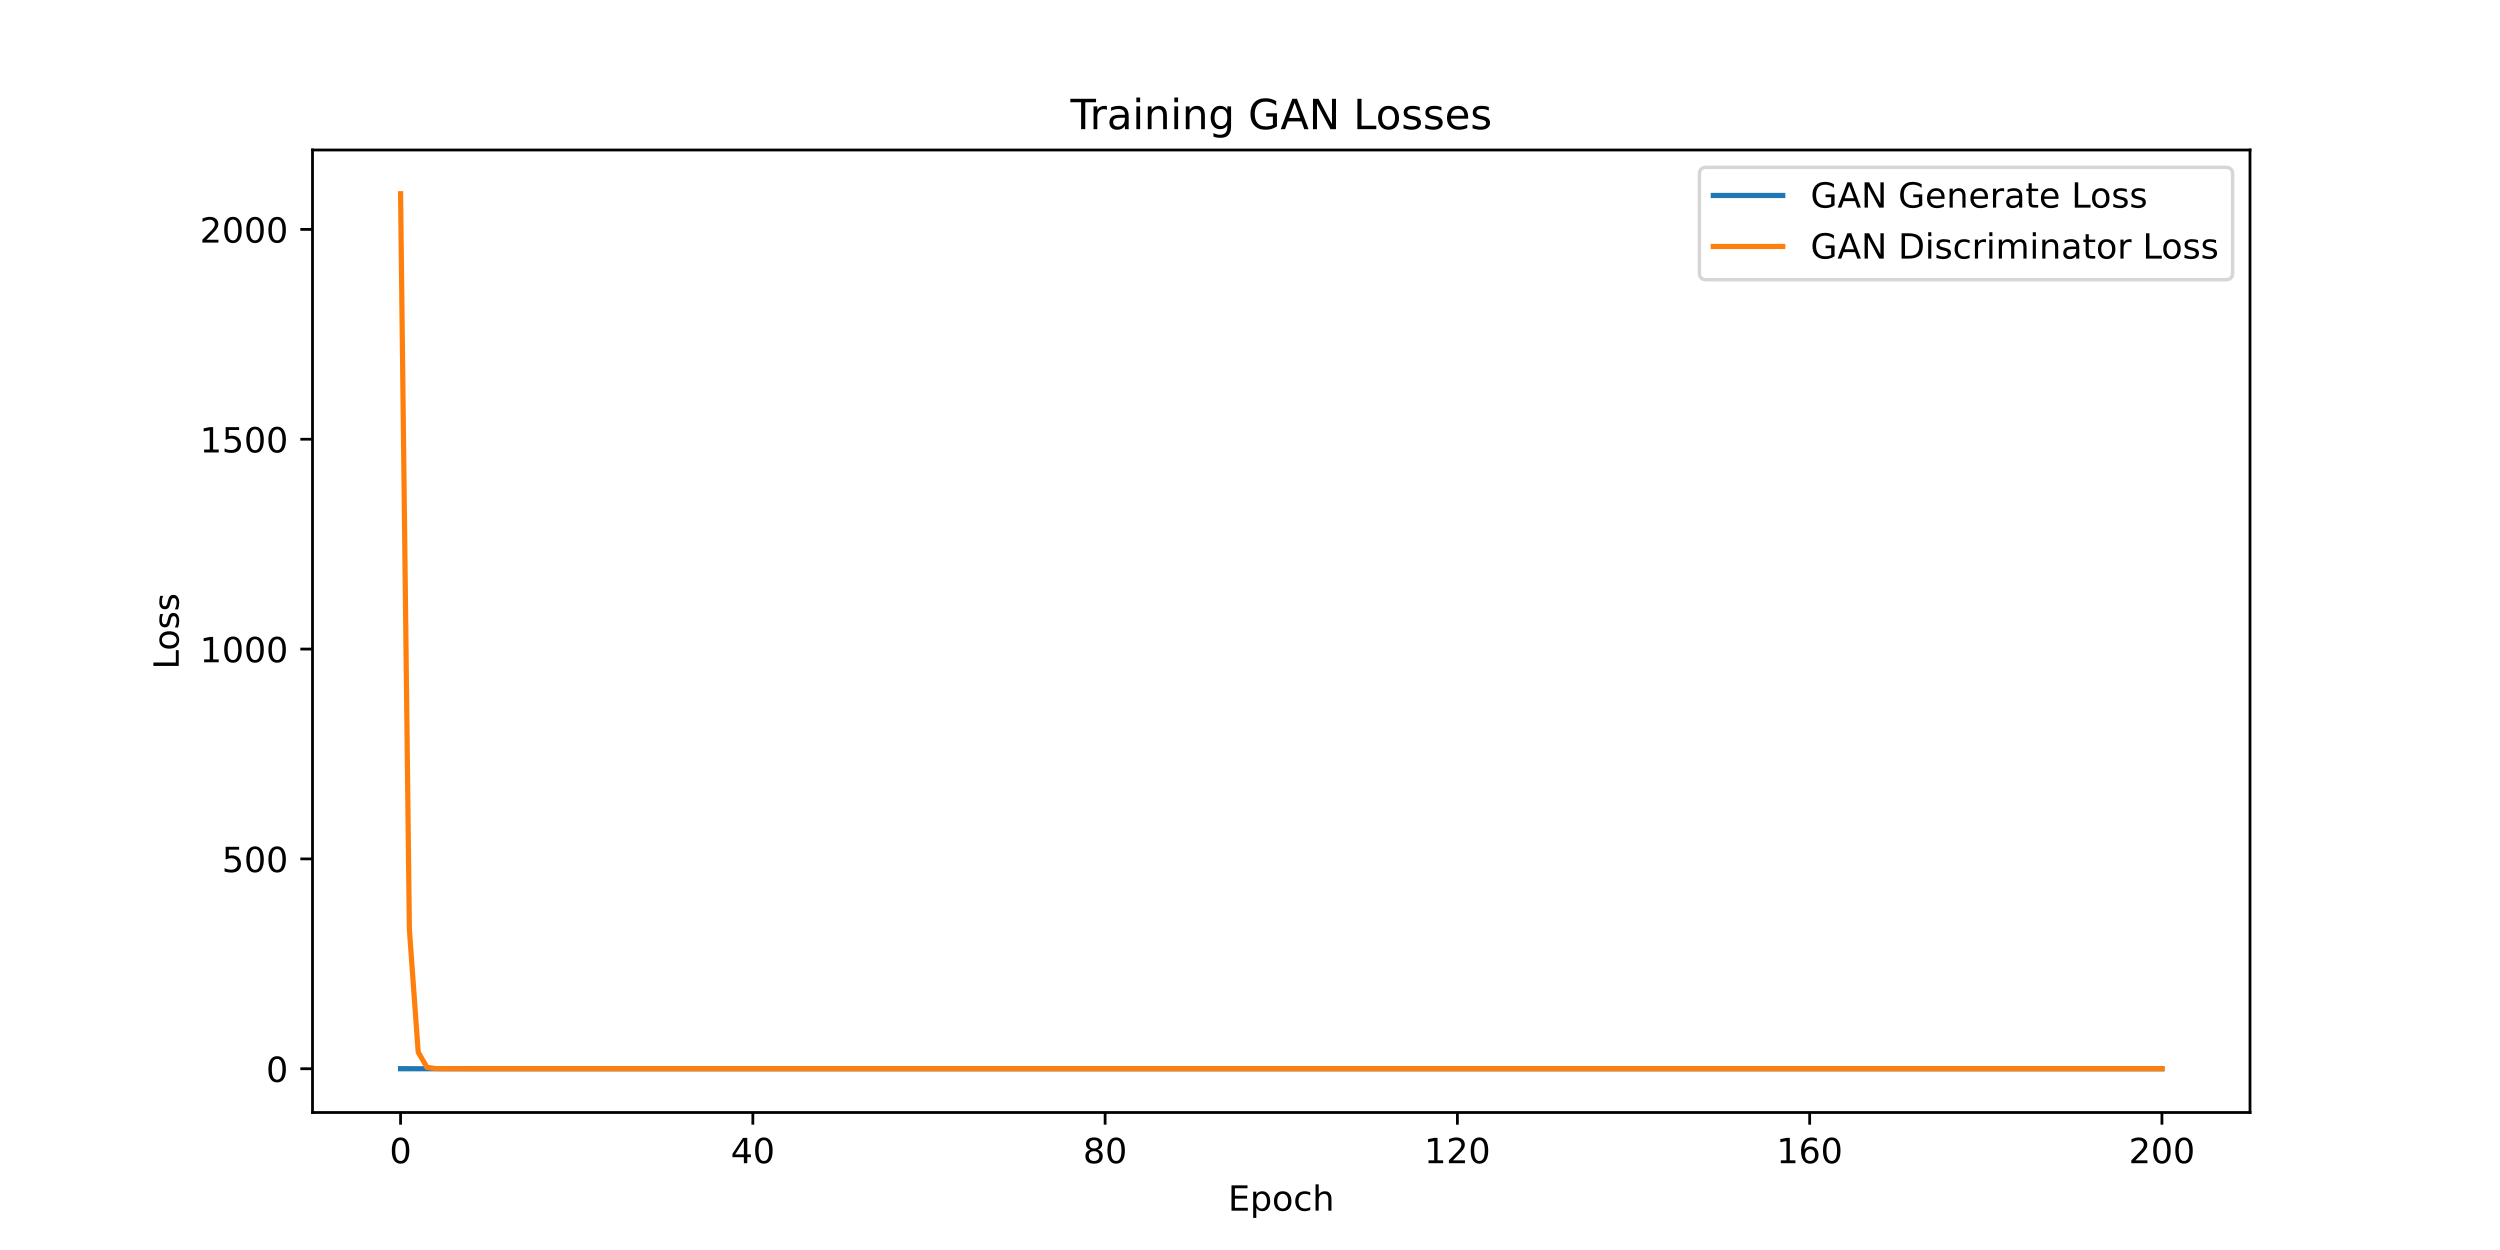
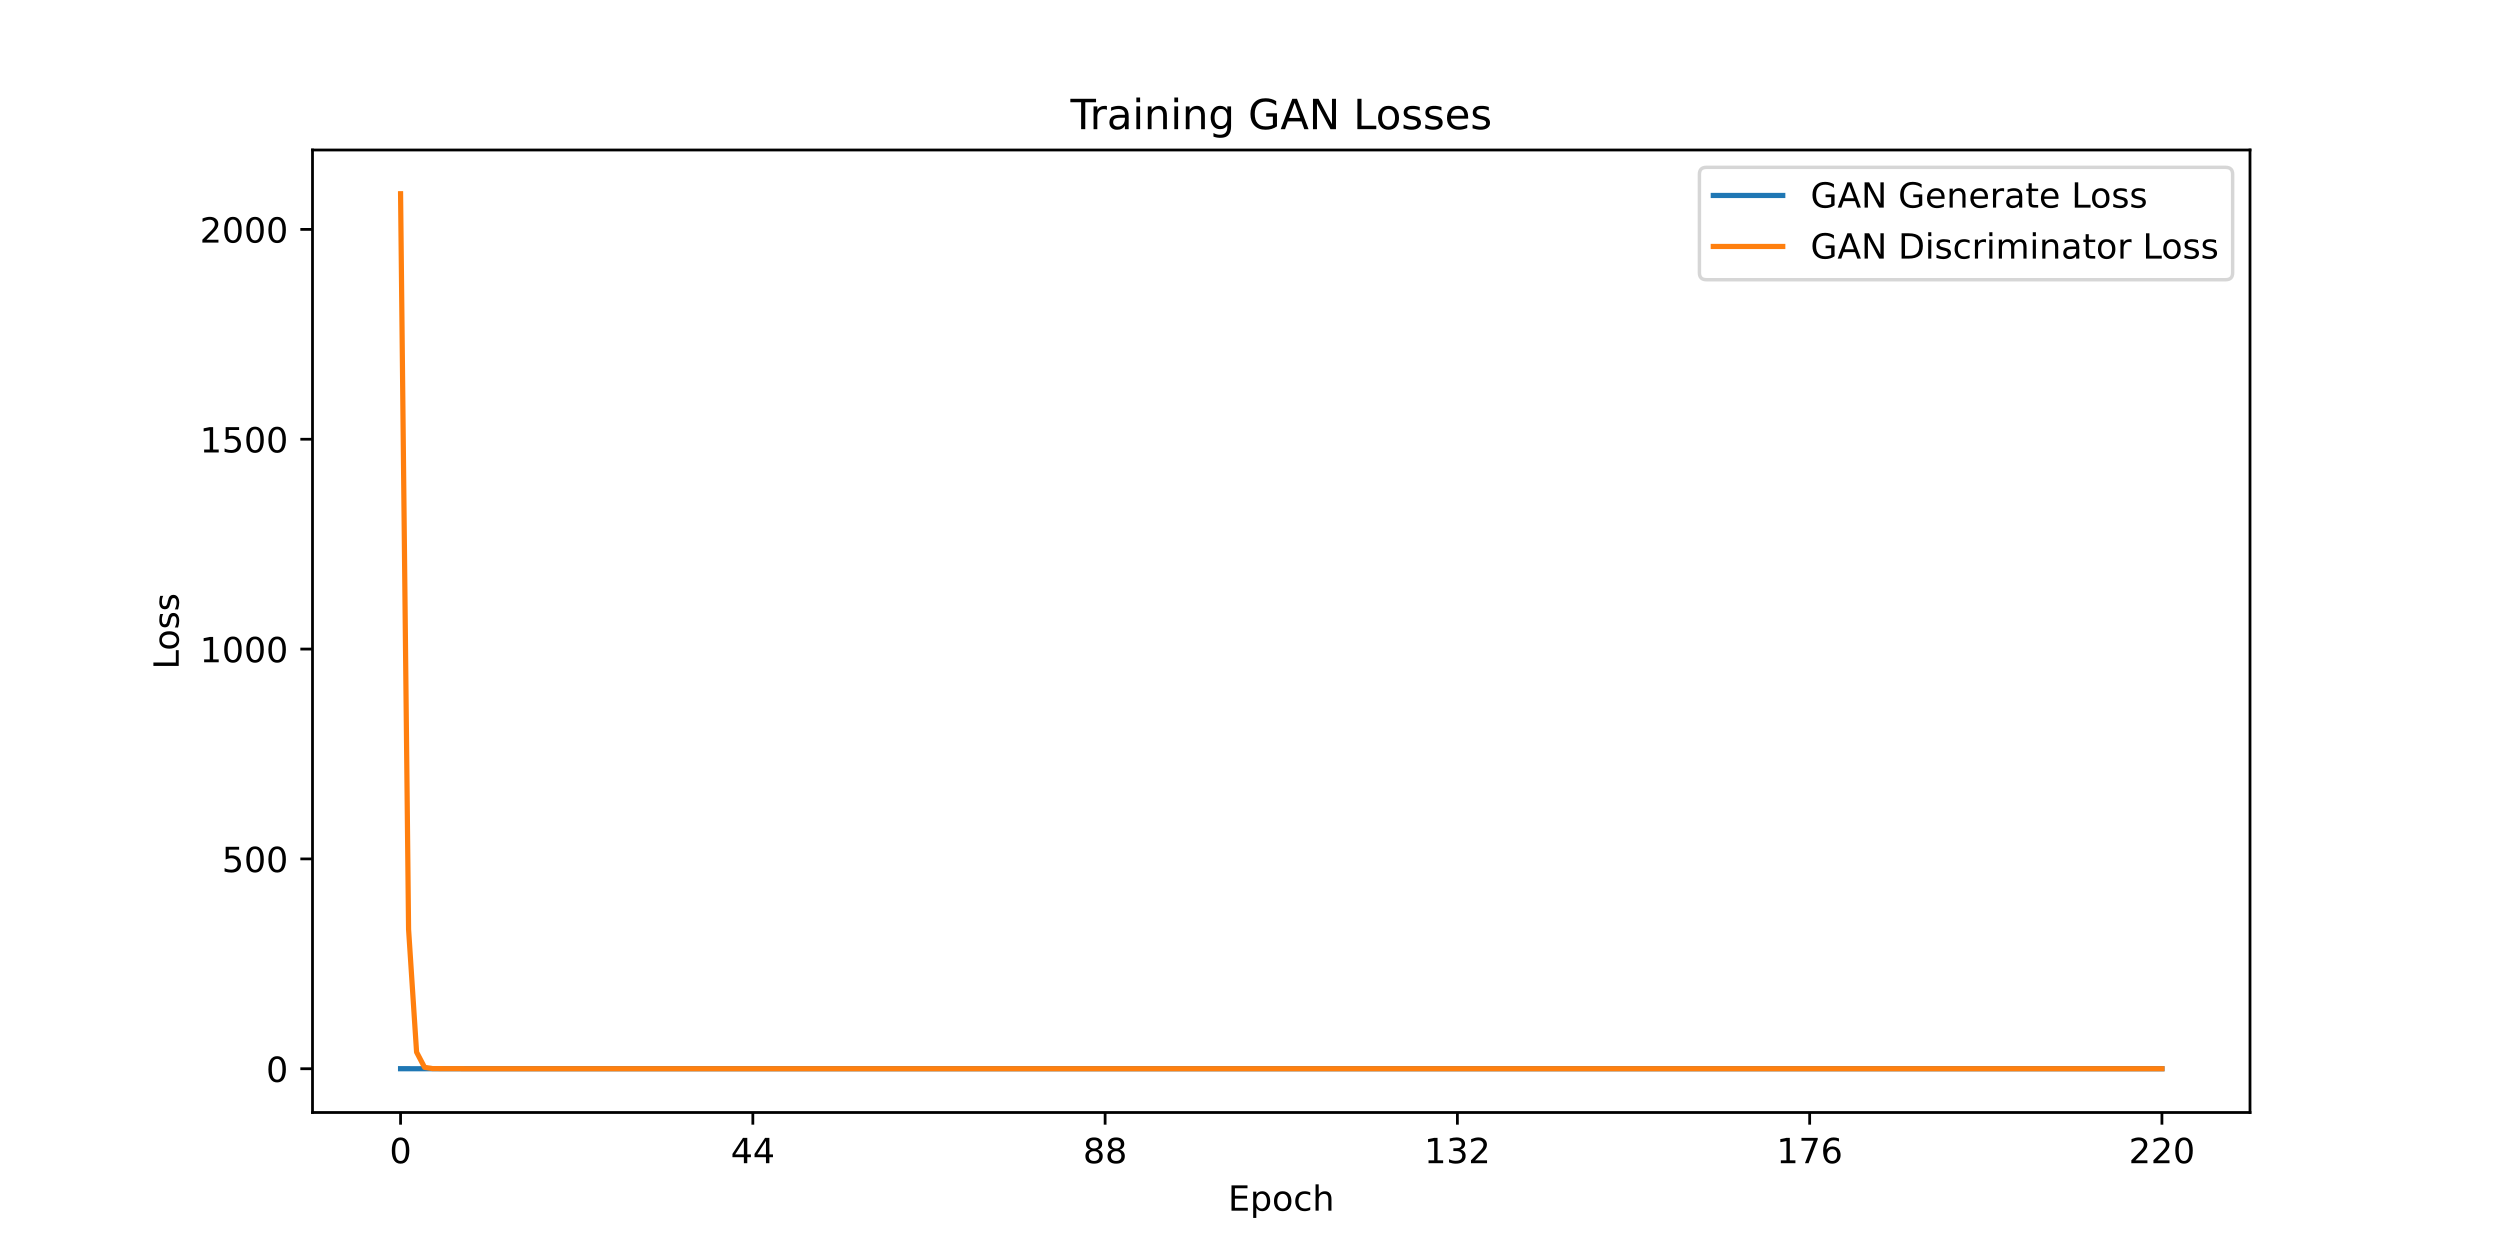
<svg xmlns="http://www.w3.org/2000/svg" xmlns:xlink="http://www.w3.org/1999/xlink" width="720pt" height="360pt" viewBox="0 0 720 360" version="1.1">
  <defs>
    <style type="text/css">*{stroke-linejoin: round; stroke-linecap: butt}</style>
  </defs>
  <g id="figure_1">
    <g id="patch_1">
      <path d="M 0 360  L 720 360  L 720 0  L 0 0  z " style="fill: #ffffff" />
    </g>
    <g id="axes_1">
      <g id="patch_2">
        <path d="M 90 320.4  L 648 320.4  L 648 43.2  L 90 43.2  z " style="fill: #ffffff" />
      </g>
      <g id="matplotlib.axis_1">
        <g id="xtick_1">
          <g id="line2d_1">
            <defs>
-               <path id="me63b2c9576" d="M 0 0  L 0 3.5  " style="stroke: #000000; stroke-width: 0.8" />
-             </defs>
-             <g>
-               <use xlink:href="#me63b2c9576" x="115.364" y="320.4" style="stroke: #000000; stroke-width: 0.8" />
+               <path id="madc6d32a9f" d="M 0 0  L 0 3.5  " style="stroke: #000000; stroke-width: 0.8" />
+             </defs>
+             <g>
+               <use xlink:href="#madc6d32a9f" x="115.364" y="320.4" style="stroke: #000000; stroke-width: 0.8" />
            </g>
          </g>
          <g id="text_1">
            <g transform="translate(112.1824 334.9984) scale(0.1 -0.1)">
              <defs>
                <path id="DejaVuSans-30" d="M 2034 4250  Q 1547 4250 1301 3770  Q 1056 3291 1056 2328  Q 1056 1369 1301 889  Q 1547 409 2034 409  Q 2525 409 2770 889  Q 3016 1369 3016 2328  Q 3016 3291 2770 3770  Q 2525 4250 2034 4250  z M 2034 4750  Q 2819 4750 3233 4129  Q 3647 3509 3647 2328  Q 3647 1150 3233 529  Q 2819 -91 2034 -91  Q 1250 -91 836 529  Q 422 1150 422 2328  Q 422 3509 836 4129  Q 1250 4750 2034 4750  z " transform="scale(0.015625)" />
              </defs>
              <use xlink:href="#DejaVuSans-30" />
            </g>
          </g>
        </g>
        <g id="xtick_2">
          <g id="line2d_2">
            <g>
-               <use xlink:href="#me63b2c9576" x="216.818" y="320.4" style="stroke: #000000; stroke-width: 0.8" />
+               <use xlink:href="#madc6d32a9f" x="216.818" y="320.4" style="stroke: #000000; stroke-width: 0.8" />
            </g>
          </g>
          <g id="text_2">
            <g transform="translate(210.4557 334.9984) scale(0.1 -0.1)">
              <defs>
                <path id="DejaVuSans-34" d="M 2419 4116  L 825 1625  L 2419 1625  L 2419 4116  z M 2253 4666  L 3047 4666  L 3047 1625  L 3713 1625  L 3713 1100  L 3047 1100  L 3047 0  L 2419 0  L 2419 1100  L 313 1100  L 313 1709  L 2253 4666  z " transform="scale(0.015625)" />
              </defs>
              <use xlink:href="#DejaVuSans-34" />
-               <use xlink:href="#DejaVuSans-30" transform="translate(63.62305 0)" />
+               <use xlink:href="#DejaVuSans-34" transform="translate(63.62305 0)" />
            </g>
          </g>
        </g>
        <g id="xtick_3">
          <g id="line2d_3">
            <g>
-               <use xlink:href="#me63b2c9576" x="318.273" y="320.4" style="stroke: #000000; stroke-width: 0.8" />
+               <use xlink:href="#madc6d32a9f" x="318.273" y="320.4" style="stroke: #000000; stroke-width: 0.8" />
            </g>
          </g>
          <g id="text_3">
            <g transform="translate(311.9102 334.9984) scale(0.1 -0.1)">
              <defs>
                <path id="DejaVuSans-38" d="M 2034 2216  Q 1584 2216 1326 1975  Q 1069 1734 1069 1313  Q 1069 891 1326 650  Q 1584 409 2034 409  Q 2484 409 2743 651  Q 3003 894 3003 1313  Q 3003 1734 2745 1975  Q 2488 2216 2034 2216  z M 1403 2484  Q 997 2584 770 2862  Q 544 3141 544 3541  Q 544 4100 942 4425  Q 1341 4750 2034 4750  Q 2731 4750 3128 4425  Q 3525 4100 3525 3541  Q 3525 3141 3298 2862  Q 3072 2584 2669 2484  Q 3125 2378 3379 2068  Q 3634 1759 3634 1313  Q 3634 634 3220 271  Q 2806 -91 2034 -91  Q 1263 -91 848 271  Q 434 634 434 1313  Q 434 1759 690 2068  Q 947 2378 1403 2484  z M 1172 3481  Q 1172 3119 1398 2916  Q 1625 2713 2034 2713  Q 2441 2713 2670 2916  Q 2900 3119 2900 3481  Q 2900 3844 2670 4047  Q 2441 4250 2034 4250  Q 1625 4250 1398 4047  Q 1172 3844 1172 3481  z " transform="scale(0.015625)" />
              </defs>
              <use xlink:href="#DejaVuSans-38" />
-               <use xlink:href="#DejaVuSans-30" transform="translate(63.62305 0)" />
+               <use xlink:href="#DejaVuSans-38" transform="translate(63.62305 0)" />
            </g>
          </g>
        </g>
        <g id="xtick_4">
          <g id="line2d_4">
            <g>
-               <use xlink:href="#me63b2c9576" x="419.727" y="320.4" style="stroke: #000000; stroke-width: 0.8" />
+               <use xlink:href="#madc6d32a9f" x="419.727" y="320.4" style="stroke: #000000; stroke-width: 0.8" />
            </g>
          </g>
          <g id="text_4">
            <g transform="translate(410.1835 334.9984) scale(0.1 -0.1)">
              <defs>
                <path id="DejaVuSans-31" d="M 794 531  L 1825 531  L 1825 4091  L 703 3866  L 703 4441  L 1819 4666  L 2450 4666  L 2450 531  L 3481 531  L 3481 0  L 794 0  L 794 531  z " transform="scale(0.015625)" />
+                 <path id="DejaVuSans-33" d="M 2597 2516  Q 3050 2419 3304 2112  Q 3559 1806 3559 1356  Q 3559 666 3084 287  Q 2609 -91 1734 -91  Q 1441 -91 1130 -33  Q 819 25 488 141  L 488 750  Q 750 597 1062 519  Q 1375 441 1716 441  Q 2309 441 2620 675  Q 2931 909 2931 1356  Q 2931 1769 2642 2001  Q 2353 2234 1838 2234  L 1294 2234  L 1294 2753  L 1863 2753  Q 2328 2753 2575 2939  Q 2822 3125 2822 3475  Q 2822 3834 2567 4026  Q 2313 4219 1838 4219  Q 1578 4219 1281 4162  Q 984 4106 628 3988  L 628 4550  Q 988 4650 1302 4700  Q 1616 4750 1894 4750  Q 2613 4750 3031 4423  Q 3450 4097 3450 3541  Q 3450 3153 3228 2886  Q 3006 2619 2597 2516  z " transform="scale(0.015625)" />
                <path id="DejaVuSans-32" d="M 1228 531  L 3431 531  L 3431 0  L 469 0  L 469 531  Q 828 903 1448 1529  Q 2069 2156 2228 2338  Q 2531 2678 2651 2914  Q 2772 3150 2772 3378  Q 2772 3750 2511 3984  Q 2250 4219 1831 4219  Q 1534 4219 1204 4116  Q 875 4013 500 3803  L 500 4441  Q 881 4594 1212 4672  Q 1544 4750 1819 4750  Q 2544 4750 2975 4387  Q 3406 4025 3406 3419  Q 3406 3131 3298 2873  Q 3191 2616 2906 2266  Q 2828 2175 2409 1742  Q 1991 1309 1228 531  z " transform="scale(0.015625)" />
              </defs>
              <use xlink:href="#DejaVuSans-31" />
-               <use xlink:href="#DejaVuSans-32" transform="translate(63.62305 0)" />
-               <use xlink:href="#DejaVuSans-30" transform="translate(127.2461 0)" />
+               <use xlink:href="#DejaVuSans-33" transform="translate(63.62305 0)" />
+               <use xlink:href="#DejaVuSans-32" transform="translate(127.2461 0)" />
            </g>
          </g>
        </g>
        <g id="xtick_5">
          <g id="line2d_5">
            <g>
-               <use xlink:href="#me63b2c9576" x="521.182" y="320.4" style="stroke: #000000; stroke-width: 0.8" />
+               <use xlink:href="#madc6d32a9f" x="521.182" y="320.4" style="stroke: #000000; stroke-width: 0.8" />
            </g>
          </g>
          <g id="text_5">
            <g transform="translate(511.6381 334.9984) scale(0.1 -0.1)">
              <defs>
+                 <path id="DejaVuSans-37" d="M 525 4666  L 3525 4666  L 3525 4397  L 1831 0  L 1172 0  L 2766 4134  L 525 4134  L 525 4666  z " transform="scale(0.015625)" />
                <path id="DejaVuSans-36" d="M 2113 2584  Q 1688 2584 1439 2293  Q 1191 2003 1191 1497  Q 1191 994 1439 701  Q 1688 409 2113 409  Q 2538 409 2786 701  Q 3034 994 3034 1497  Q 3034 2003 2786 2293  Q 2538 2584 2113 2584  z M 3366 4563  L 3366 3988  Q 3128 4100 2886 4159  Q 2644 4219 2406 4219  Q 1781 4219 1451 3797  Q 1122 3375 1075 2522  Q 1259 2794 1537 2939  Q 1816 3084 2150 3084  Q 2853 3084 3261 2657  Q 3669 2231 3669 1497  Q 3669 778 3244 343  Q 2819 -91 2113 -91  Q 1303 -91 875 529  Q 447 1150 447 2328  Q 447 3434 972 4092  Q 1497 4750 2381 4750  Q 2619 4750 2861 4703  Q 3103 4656 3366 4563  z " transform="scale(0.015625)" />
              </defs>
              <use xlink:href="#DejaVuSans-31" />
-               <use xlink:href="#DejaVuSans-36" transform="translate(63.62305 0)" />
-               <use xlink:href="#DejaVuSans-30" transform="translate(127.2461 0)" />
+               <use xlink:href="#DejaVuSans-37" transform="translate(63.62305 0)" />
+               <use xlink:href="#DejaVuSans-36" transform="translate(127.2461 0)" />
            </g>
          </g>
        </g>
        <g id="xtick_6">
          <g id="line2d_6">
            <g>
-               <use xlink:href="#me63b2c9576" x="622.636" y="320.4" style="stroke: #000000; stroke-width: 0.8" />
+               <use xlink:href="#madc6d32a9f" x="622.636" y="320.4" style="stroke: #000000; stroke-width: 0.8" />
            </g>
          </g>
          <g id="text_6">
            <g transform="translate(613.0926 334.9984) scale(0.1 -0.1)">
              <use xlink:href="#DejaVuSans-32" />
-               <use xlink:href="#DejaVuSans-30" transform="translate(63.62305 0)" />
+               <use xlink:href="#DejaVuSans-32" transform="translate(63.62305 0)" />
              <use xlink:href="#DejaVuSans-30" transform="translate(127.2461 0)" />
            </g>
          </g>
        </g>
        <g id="text_7">
          <g transform="translate(353.6891 348.6766) scale(0.1 -0.1)">
            <defs>
              <path id="DejaVuSans-45" d="M 628 4666  L 3578 4666  L 3578 4134  L 1259 4134  L 1259 2753  L 3481 2753  L 3481 2222  L 1259 2222  L 1259 531  L 3634 531  L 3634 0  L 628 0  L 628 4666  z " transform="scale(0.015625)" />
              <path id="DejaVuSans-70" d="M 1159 525  L 1159 -1331  L 581 -1331  L 581 3500  L 1159 3500  L 1159 2969  Q 1341 3281 1617 3432  Q 1894 3584 2278 3584  Q 2916 3584 3314 3078  Q 3713 2572 3713 1747  Q 3713 922 3314 415  Q 2916 -91 2278 -91  Q 1894 -91 1617 61  Q 1341 213 1159 525  z M 3116 1747  Q 3116 2381 2855 2742  Q 2594 3103 2138 3103  Q 1681 3103 1420 2742  Q 1159 2381 1159 1747  Q 1159 1113 1420 752  Q 1681 391 2138 391  Q 2594 391 2855 752  Q 3116 1113 3116 1747  z " transform="scale(0.015625)" />
              <path id="DejaVuSans-6f" d="M 1959 3097  Q 1497 3097 1228 2736  Q 959 2375 959 1747  Q 959 1119 1226 758  Q 1494 397 1959 397  Q 2419 397 2687 759  Q 2956 1122 2956 1747  Q 2956 2369 2687 2733  Q 2419 3097 1959 3097  z M 1959 3584  Q 2709 3584 3137 3096  Q 3566 2609 3566 1747  Q 3566 888 3137 398  Q 2709 -91 1959 -91  Q 1206 -91 779 398  Q 353 888 353 1747  Q 353 2609 779 3096  Q 1206 3584 1959 3584  z " transform="scale(0.015625)" />
              <path id="DejaVuSans-63" d="M 3122 3366  L 3122 2828  Q 2878 2963 2633 3030  Q 2388 3097 2138 3097  Q 1578 3097 1268 2742  Q 959 2388 959 1747  Q 959 1106 1268 751  Q 1578 397 2138 397  Q 2388 397 2633 464  Q 2878 531 3122 666  L 3122 134  Q 2881 22 2623 -34  Q 2366 -91 2075 -91  Q 1284 -91 818 406  Q 353 903 353 1747  Q 353 2603 823 3093  Q 1294 3584 2113 3584  Q 2378 3584 2631 3529  Q 2884 3475 3122 3366  z " transform="scale(0.015625)" />
              <path id="DejaVuSans-68" d="M 3513 2113  L 3513 0  L 2938 0  L 2938 2094  Q 2938 2591 2744 2837  Q 2550 3084 2163 3084  Q 1697 3084 1428 2787  Q 1159 2491 1159 1978  L 1159 0  L 581 0  L 581 4863  L 1159 4863  L 1159 2956  Q 1366 3272 1645 3428  Q 1925 3584 2291 3584  Q 2894 3584 3203 3211  Q 3513 2838 3513 2113  z " transform="scale(0.015625)" />
            </defs>
            <use xlink:href="#DejaVuSans-45" />
            <use xlink:href="#DejaVuSans-70" transform="translate(63.18359 0)" />
            <use xlink:href="#DejaVuSans-6f" transform="translate(126.6602 0)" />
            <use xlink:href="#DejaVuSans-63" transform="translate(187.8418 0)" />
            <use xlink:href="#DejaVuSans-68" transform="translate(242.8223 0)" />
          </g>
        </g>
      </g>
      <g id="matplotlib.axis_2">
        <g id="ytick_1">
          <g id="line2d_7">
            <defs>
-               <path id="m2b9eb34ba5" d="M 0 0  L -3.5 0  " style="stroke: #000000; stroke-width: 0.8" />
-             </defs>
-             <g>
-               <use xlink:href="#m2b9eb34ba5" x="90" y="307.797" style="stroke: #000000; stroke-width: 0.8" />
+               <path id="mb6fa72c5c4" d="M 0 0  L -3.5 0  " style="stroke: #000000; stroke-width: 0.8" />
+             </defs>
+             <g>
+               <use xlink:href="#mb6fa72c5c4" x="90" y="307.797" style="stroke: #000000; stroke-width: 0.8" />
            </g>
          </g>
          <g id="text_8">
-             <g transform="translate(76.6375 311.5964) scale(0.1 -0.1)">
+             <g transform="translate(76.6375 311.5961) scale(0.1 -0.1)">
              <use xlink:href="#DejaVuSans-30" />
            </g>
          </g>
        </g>
        <g id="ytick_2">
          <g id="line2d_8">
            <g>
-               <use xlink:href="#m2b9eb34ba5" x="90" y="247.365" style="stroke: #000000; stroke-width: 0.8" />
+               <use xlink:href="#mb6fa72c5c4" x="90" y="247.365" style="stroke: #000000; stroke-width: 0.8" />
            </g>
          </g>
          <g id="text_9">
-             <g transform="translate(63.9125 251.1646) scale(0.1 -0.1)">
+             <g transform="translate(63.9125 251.1644) scale(0.1 -0.1)">
              <defs>
                <path id="DejaVuSans-35" d="M 691 4666  L 3169 4666  L 3169 4134  L 1269 4134  L 1269 2991  Q 1406 3038 1543 3061  Q 1681 3084 1819 3084  Q 2600 3084 3056 2656  Q 3513 2228 3513 1497  Q 3513 744 3044 326  Q 2575 -91 1722 -91  Q 1428 -91 1123 -41  Q 819 9 494 109  L 494 744  Q 775 591 1075 516  Q 1375 441 1709 441  Q 2250 441 2565 725  Q 2881 1009 2881 1497  Q 2881 1984 2565 2268  Q 2250 2553 1709 2553  Q 1456 2553 1204 2497  Q 953 2441 691 2322  L 691 4666  z " transform="scale(0.015625)" />
              </defs>
              <use xlink:href="#DejaVuSans-35" />
              <use xlink:href="#DejaVuSans-30" transform="translate(63.62305 0)" />
              <use xlink:href="#DejaVuSans-30" transform="translate(127.2461 0)" />
            </g>
          </g>
        </g>
        <g id="ytick_3">
          <g id="line2d_9">
            <g>
-               <use xlink:href="#m2b9eb34ba5" x="90" y="186.934" style="stroke: #000000; stroke-width: 0.8" />
+               <use xlink:href="#mb6fa72c5c4" x="90" y="186.933" style="stroke: #000000; stroke-width: 0.8" />
            </g>
          </g>
          <g id="text_10">
-             <g transform="translate(57.55 190.7329) scale(0.1 -0.1)">
+             <g transform="translate(57.55 190.7327) scale(0.1 -0.1)">
              <use xlink:href="#DejaVuSans-31" />
              <use xlink:href="#DejaVuSans-30" transform="translate(63.62305 0)" />
              <use xlink:href="#DejaVuSans-30" transform="translate(127.2461 0)" />
              <use xlink:href="#DejaVuSans-30" transform="translate(190.8691 0)" />
            </g>
          </g>
        </g>
        <g id="ytick_4">
          <g id="line2d_10">
            <g>
-               <use xlink:href="#m2b9eb34ba5" x="90" y="126.502" style="stroke: #000000; stroke-width: 0.8" />
+               <use xlink:href="#mb6fa72c5c4" x="90" y="126.502" style="stroke: #000000; stroke-width: 0.8" />
            </g>
          </g>
          <g id="text_11">
-             <g transform="translate(57.55 130.3011) scale(0.1 -0.1)">
+             <g transform="translate(57.55 130.301) scale(0.1 -0.1)">
              <use xlink:href="#DejaVuSans-31" />
              <use xlink:href="#DejaVuSans-35" transform="translate(63.62305 0)" />
              <use xlink:href="#DejaVuSans-30" transform="translate(127.2461 0)" />
              <use xlink:href="#DejaVuSans-30" transform="translate(190.8691 0)" />
            </g>
          </g>
        </g>
        <g id="ytick_5">
          <g id="line2d_11">
            <g>
-               <use xlink:href="#m2b9eb34ba5" x="90" y="66.07" style="stroke: #000000; stroke-width: 0.8" />
+               <use xlink:href="#mb6fa72c5c4" x="90" y="66.07" style="stroke: #000000; stroke-width: 0.8" />
            </g>
          </g>
          <g id="text_12">
-             <g transform="translate(57.55 69.86926) scale(0.1 -0.1)">
+             <g transform="translate(57.55 69.86925) scale(0.1 -0.1)">
              <use xlink:href="#DejaVuSans-32" />
              <use xlink:href="#DejaVuSans-30" transform="translate(63.62305 0)" />
              <use xlink:href="#DejaVuSans-30" transform="translate(127.2461 0)" />
              <use xlink:href="#DejaVuSans-30" transform="translate(190.8691 0)" />
            </g>
          </g>
        </g>
        <g id="text_13">
          <g transform="translate(51.47031 192.7672) rotate(-90) scale(0.1 -0.1)">
            <defs>
              <path id="DejaVuSans-4c" d="M 628 4666  L 1259 4666  L 1259 531  L 3531 531  L 3531 0  L 628 0  L 628 4666  z " transform="scale(0.015625)" />
              <path id="DejaVuSans-73" d="M 2834 3397  L 2834 2853  Q 2591 2978 2328 3040  Q 2066 3103 1784 3103  Q 1356 3103 1142 2972  Q 928 2841 928 2578  Q 928 2378 1081 2264  Q 1234 2150 1697 2047  L 1894 2003  Q 2506 1872 2764 1633  Q 3022 1394 3022 966  Q 3022 478 2636 193  Q 2250 -91 1575 -91  Q 1294 -91 989 -36  Q 684 19 347 128  L 347 722  Q 666 556 975 473  Q 1284 391 1588 391  Q 1994 391 2212 530  Q 2431 669 2431 922  Q 2431 1156 2273 1281  Q 2116 1406 1581 1522  L 1381 1569  Q 847 1681 609 1914  Q 372 2147 372 2553  Q 372 3047 722 3315  Q 1072 3584 1716 3584  Q 2034 3584 2315 3537  Q 2597 3491 2834 3397  z " transform="scale(0.015625)" />
            </defs>
            <use xlink:href="#DejaVuSans-4c" />
            <use xlink:href="#DejaVuSans-6f" transform="translate(53.96289 0)" />
            <use xlink:href="#DejaVuSans-73" transform="translate(115.1445 0)" />
            <use xlink:href="#DejaVuSans-73" transform="translate(167.2441 0)" />
          </g>
        </g>
      </g>
      <g id="line2d_12">
-         <path d="M 115.364 307.786  L 155.945 307.797  L 622.636 307.797  L 622.636 307.797  " clip-path="url(#p3565262e23)" style="fill: none; stroke: #1f77b4; stroke-width: 1.5; stroke-linecap: square" />
+         <path d="M 115.364 307.786  L 152.256 307.796  L 622.636 307.797  L 622.636 307.797  " clip-path="url(#pe3a87e8379)" style="fill: none; stroke: #1f77b4; stroke-width: 1.5; stroke-linecap: square" />
      </g>
      <g id="line2d_13">
-         <path d="M 115.364 55.8  L 117.9 267.641  L 120.436 303.014  L 122.973 307.406  L 125.509 307.759  L 138.191 307.795  L 622.636 307.798  L 622.636 307.798  " clip-path="url(#p3565262e23)" style="fill: none; stroke: #ff7f0e; stroke-width: 1.5; stroke-linecap: square" />
+         <path d="M 115.364 55.8  L 117.669 267.641  L 119.975 303.013  L 122.281 307.406  L 124.587 307.759  L 136.116 307.794  L 622.636 307.798  L 622.636 307.798  " clip-path="url(#pe3a87e8379)" style="fill: none; stroke: #ff7f0e; stroke-width: 1.5; stroke-linecap: square" />
      </g>
      <g id="patch_3">
        <path d="M 90 320.4  L 90 43.2  " style="fill: none; stroke: #000000; stroke-width: 0.8; stroke-linejoin: miter; stroke-linecap: square" />
      </g>
      <g id="patch_4">
        <path d="M 648 320.4  L 648 43.2  " style="fill: none; stroke: #000000; stroke-width: 0.8; stroke-linejoin: miter; stroke-linecap: square" />
      </g>
      <g id="patch_5">
        <path d="M 90 320.4  L 648 320.4  " style="fill: none; stroke: #000000; stroke-width: 0.8; stroke-linejoin: miter; stroke-linecap: square" />
      </g>
      <g id="patch_6">
        <path d="M 90 43.2  L 648 43.2  " style="fill: none; stroke: #000000; stroke-width: 0.8; stroke-linejoin: miter; stroke-linecap: square" />
      </g>
      <g id="text_14">
        <g transform="translate(308.295 37.2) scale(0.12 -0.12)">
          <defs>
            <path id="DejaVuSans-54" d="M -19 4666  L 3928 4666  L 3928 4134  L 2272 4134  L 2272 0  L 1638 0  L 1638 4134  L -19 4134  L -19 4666  z " transform="scale(0.015625)" />
            <path id="DejaVuSans-72" d="M 2631 2963  Q 2534 3019 2420 3045  Q 2306 3072 2169 3072  Q 1681 3072 1420 2755  Q 1159 2438 1159 1844  L 1159 0  L 581 0  L 581 3500  L 1159 3500  L 1159 2956  Q 1341 3275 1631 3429  Q 1922 3584 2338 3584  Q 2397 3584 2469 3576  Q 2541 3569 2628 3553  L 2631 2963  z " transform="scale(0.015625)" />
            <path id="DejaVuSans-61" d="M 2194 1759  Q 1497 1759 1228 1600  Q 959 1441 959 1056  Q 959 750 1161 570  Q 1363 391 1709 391  Q 2188 391 2477 730  Q 2766 1069 2766 1631  L 2766 1759  L 2194 1759  z M 3341 1997  L 3341 0  L 2766 0  L 2766 531  Q 2569 213 2275 61  Q 1981 -91 1556 -91  Q 1019 -91 701 211  Q 384 513 384 1019  Q 384 1609 779 1909  Q 1175 2209 1959 2209  L 2766 2209  L 2766 2266  Q 2766 2663 2505 2880  Q 2244 3097 1772 3097  Q 1472 3097 1187 3025  Q 903 2953 641 2809  L 641 3341  Q 956 3463 1253 3523  Q 1550 3584 1831 3584  Q 2591 3584 2966 3190  Q 3341 2797 3341 1997  z " transform="scale(0.015625)" />
            <path id="DejaVuSans-69" d="M 603 3500  L 1178 3500  L 1178 0  L 603 0  L 603 3500  z M 603 4863  L 1178 4863  L 1178 4134  L 603 4134  L 603 4863  z " transform="scale(0.015625)" />
            <path id="DejaVuSans-6e" d="M 3513 2113  L 3513 0  L 2938 0  L 2938 2094  Q 2938 2591 2744 2837  Q 2550 3084 2163 3084  Q 1697 3084 1428 2787  Q 1159 2491 1159 1978  L 1159 0  L 581 0  L 581 3500  L 1159 3500  L 1159 2956  Q 1366 3272 1645 3428  Q 1925 3584 2291 3584  Q 2894 3584 3203 3211  Q 3513 2838 3513 2113  z " transform="scale(0.015625)" />
            <path id="DejaVuSans-67" d="M 2906 1791  Q 2906 2416 2648 2759  Q 2391 3103 1925 3103  Q 1463 3103 1205 2759  Q 947 2416 947 1791  Q 947 1169 1205 825  Q 1463 481 1925 481  Q 2391 481 2648 825  Q 2906 1169 2906 1791  z M 3481 434  Q 3481 -459 3084 -895  Q 2688 -1331 1869 -1331  Q 1566 -1331 1297 -1286  Q 1028 -1241 775 -1147  L 775 -588  Q 1028 -725 1275 -790  Q 1522 -856 1778 -856  Q 2344 -856 2625 -561  Q 2906 -266 2906 331  L 2906 616  Q 2728 306 2450 153  Q 2172 0 1784 0  Q 1141 0 747 490  Q 353 981 353 1791  Q 353 2603 747 3093  Q 1141 3584 1784 3584  Q 2172 3584 2450 3431  Q 2728 3278 2906 2969  L 2906 3500  L 3481 3500  L 3481 434  z " transform="scale(0.015625)" />
            <path id="DejaVuSans-20" transform="scale(0.015625)" />
            <path id="DejaVuSans-47" d="M 3809 666  L 3809 1919  L 2778 1919  L 2778 2438  L 4434 2438  L 4434 434  Q 4069 175 3628 42  Q 3188 -91 2688 -91  Q 1594 -91 976 548  Q 359 1188 359 2328  Q 359 3472 976 4111  Q 1594 4750 2688 4750  Q 3144 4750 3555 4637  Q 3966 4525 4313 4306  L 4313 3634  Q 3963 3931 3569 4081  Q 3175 4231 2741 4231  Q 1884 4231 1454 3753  Q 1025 3275 1025 2328  Q 1025 1384 1454 906  Q 1884 428 2741 428  Q 3075 428 3337 486  Q 3600 544 3809 666  z " transform="scale(0.015625)" />
            <path id="DejaVuSans-41" d="M 2188 4044  L 1331 1722  L 3047 1722  L 2188 4044  z M 1831 4666  L 2547 4666  L 4325 0  L 3669 0  L 3244 1197  L 1141 1197  L 716 0  L 50 0  L 1831 4666  z " transform="scale(0.015625)" />
            <path id="DejaVuSans-4e" d="M 628 4666  L 1478 4666  L 3547 763  L 3547 4666  L 4159 4666  L 4159 0  L 3309 0  L 1241 3903  L 1241 0  L 628 0  L 628 4666  z " transform="scale(0.015625)" />
            <path id="DejaVuSans-65" d="M 3597 1894  L 3597 1613  L 953 1613  Q 991 1019 1311 708  Q 1631 397 2203 397  Q 2534 397 2845 478  Q 3156 559 3463 722  L 3463 178  Q 3153 47 2828 -22  Q 2503 -91 2169 -91  Q 1331 -91 842 396  Q 353 884 353 1716  Q 353 2575 817 3079  Q 1281 3584 2069 3584  Q 2775 3584 3186 3129  Q 3597 2675 3597 1894  z M 3022 2063  Q 3016 2534 2758 2815  Q 2500 3097 2075 3097  Q 1594 3097 1305 2825  Q 1016 2553 972 2059  L 3022 2063  z " transform="scale(0.015625)" />
          </defs>
          <use xlink:href="#DejaVuSans-54" />
          <use xlink:href="#DejaVuSans-72" transform="translate(46.33398 0)" />
          <use xlink:href="#DejaVuSans-61" transform="translate(87.44727 0)" />
          <use xlink:href="#DejaVuSans-69" transform="translate(148.7266 0)" />
          <use xlink:href="#DejaVuSans-6e" transform="translate(176.5098 0)" />
          <use xlink:href="#DejaVuSans-69" transform="translate(239.8887 0)" />
          <use xlink:href="#DejaVuSans-6e" transform="translate(267.6719 0)" />
          <use xlink:href="#DejaVuSans-67" transform="translate(331.0508 0)" />
          <use xlink:href="#DejaVuSans-20" transform="translate(394.5273 0)" />
          <use xlink:href="#DejaVuSans-47" transform="translate(426.3145 0)" />
          <use xlink:href="#DejaVuSans-41" transform="translate(503.8047 0)" />
          <use xlink:href="#DejaVuSans-4e" transform="translate(572.2129 0)" />
          <use xlink:href="#DejaVuSans-20" transform="translate(647.0176 0)" />
          <use xlink:href="#DejaVuSans-4c" transform="translate(678.8047 0)" />
          <use xlink:href="#DejaVuSans-6f" transform="translate(732.7676 0)" />
          <use xlink:href="#DejaVuSans-73" transform="translate(793.9492 0)" />
          <use xlink:href="#DejaVuSans-73" transform="translate(846.0488 0)" />
          <use xlink:href="#DejaVuSans-65" transform="translate(898.1484 0)" />
          <use xlink:href="#DejaVuSans-73" transform="translate(959.6719 0)" />
        </g>
      </g>
      <g id="legend_1">
        <g id="patch_7">
          <path d="M 491.43 80.556  L 641 80.556  Q 643 80.556 643 78.556  L 643 50.2  Q 643 48.2 641 48.2  L 491.43 48.2  Q 489.43 48.2 489.43 50.2  L 489.43 78.556  Q 489.43 80.556 491.43 80.556  z " style="fill: #ffffff; opacity: 0.8; stroke: #cccccc; stroke-linejoin: miter" />
        </g>
        <g id="line2d_14">
          <path d="M 493.43 56.298  L 503.43 56.298  L 513.43 56.298  " style="fill: none; stroke: #1f77b4; stroke-width: 1.5; stroke-linecap: square" />
        </g>
        <g id="text_15">
          <g transform="translate(521.4297 59.79844) scale(0.1 -0.1)">
            <defs>
              <path id="DejaVuSans-74" d="M 1172 4494  L 1172 3500  L 2356 3500  L 2356 3053  L 1172 3053  L 1172 1153  Q 1172 725 1289 603  Q 1406 481 1766 481  L 2356 481  L 2356 0  L 1766 0  Q 1100 0 847 248  Q 594 497 594 1153  L 594 3053  L 172 3053  L 172 3500  L 594 3500  L 594 4494  L 1172 4494  z " transform="scale(0.015625)" />
            </defs>
            <use xlink:href="#DejaVuSans-47" />
            <use xlink:href="#DejaVuSans-41" transform="translate(77.49023 0)" />
            <use xlink:href="#DejaVuSans-4e" transform="translate(145.8984 0)" />
            <use xlink:href="#DejaVuSans-20" transform="translate(220.7031 0)" />
            <use xlink:href="#DejaVuSans-47" transform="translate(252.4902 0)" />
            <use xlink:href="#DejaVuSans-65" transform="translate(329.9805 0)" />
            <use xlink:href="#DejaVuSans-6e" transform="translate(391.5039 0)" />
            <use xlink:href="#DejaVuSans-65" transform="translate(454.8828 0)" />
            <use xlink:href="#DejaVuSans-72" transform="translate(516.4062 0)" />
            <use xlink:href="#DejaVuSans-61" transform="translate(557.5195 0)" />
            <use xlink:href="#DejaVuSans-74" transform="translate(618.7988 0)" />
            <use xlink:href="#DejaVuSans-65" transform="translate(658.0078 0)" />
            <use xlink:href="#DejaVuSans-20" transform="translate(719.5312 0)" />
            <use xlink:href="#DejaVuSans-4c" transform="translate(751.3184 0)" />
            <use xlink:href="#DejaVuSans-6f" transform="translate(805.2812 0)" />
            <use xlink:href="#DejaVuSans-73" transform="translate(866.4629 0)" />
            <use xlink:href="#DejaVuSans-73" transform="translate(918.5625 0)" />
          </g>
        </g>
        <g id="line2d_15">
          <path d="M 493.43 70.977  L 503.43 70.977  L 513.43 70.977  " style="fill: none; stroke: #ff7f0e; stroke-width: 1.5; stroke-linecap: square" />
        </g>
        <g id="text_16">
          <g transform="translate(521.4297 74.47656) scale(0.1 -0.1)">
            <defs>
              <path id="DejaVuSans-44" d="M 1259 4147  L 1259 519  L 2022 519  Q 2988 519 3436 956  Q 3884 1394 3884 2338  Q 3884 3275 3436 3711  Q 2988 4147 2022 4147  L 1259 4147  z M 628 4666  L 1925 4666  Q 3281 4666 3915 4102  Q 4550 3538 4550 2338  Q 4550 1131 3912 565  Q 3275 0 1925 0  L 628 0  L 628 4666  z " transform="scale(0.015625)" />
              <path id="DejaVuSans-6d" d="M 3328 2828  Q 3544 3216 3844 3400  Q 4144 3584 4550 3584  Q 5097 3584 5394 3201  Q 5691 2819 5691 2113  L 5691 0  L 5113 0  L 5113 2094  Q 5113 2597 4934 2840  Q 4756 3084 4391 3084  Q 3944 3084 3684 2787  Q 3425 2491 3425 1978  L 3425 0  L 2847 0  L 2847 2094  Q 2847 2600 2669 2842  Q 2491 3084 2119 3084  Q 1678 3084 1418 2786  Q 1159 2488 1159 1978  L 1159 0  L 581 0  L 581 3500  L 1159 3500  L 1159 2956  Q 1356 3278 1631 3431  Q 1906 3584 2284 3584  Q 2666 3584 2933 3390  Q 3200 3197 3328 2828  z " transform="scale(0.015625)" />
            </defs>
            <use xlink:href="#DejaVuSans-47" />
            <use xlink:href="#DejaVuSans-41" transform="translate(77.49023 0)" />
            <use xlink:href="#DejaVuSans-4e" transform="translate(145.8984 0)" />
            <use xlink:href="#DejaVuSans-20" transform="translate(220.7031 0)" />
            <use xlink:href="#DejaVuSans-44" transform="translate(252.4902 0)" />
            <use xlink:href="#DejaVuSans-69" transform="translate(329.4922 0)" />
            <use xlink:href="#DejaVuSans-73" transform="translate(357.2754 0)" />
            <use xlink:href="#DejaVuSans-63" transform="translate(409.375 0)" />
            <use xlink:href="#DejaVuSans-72" transform="translate(464.3555 0)" />
            <use xlink:href="#DejaVuSans-69" transform="translate(505.4688 0)" />
            <use xlink:href="#DejaVuSans-6d" transform="translate(533.252 0)" />
            <use xlink:href="#DejaVuSans-69" transform="translate(630.6641 0)" />
            <use xlink:href="#DejaVuSans-6e" transform="translate(658.4473 0)" />
            <use xlink:href="#DejaVuSans-61" transform="translate(721.8262 0)" />
            <use xlink:href="#DejaVuSans-74" transform="translate(783.1055 0)" />
            <use xlink:href="#DejaVuSans-6f" transform="translate(822.3145 0)" />
            <use xlink:href="#DejaVuSans-72" transform="translate(883.4961 0)" />
            <use xlink:href="#DejaVuSans-20" transform="translate(924.6094 0)" />
            <use xlink:href="#DejaVuSans-4c" transform="translate(956.3965 0)" />
            <use xlink:href="#DejaVuSans-6f" transform="translate(1010.359 0)" />
            <use xlink:href="#DejaVuSans-73" transform="translate(1071.541 0)" />
            <use xlink:href="#DejaVuSans-73" transform="translate(1123.641 0)" />
          </g>
        </g>
      </g>
    </g>
  </g>
  <defs>
-     <clipPath id="p3565262e23">
+     <clipPath id="pe3a87e8379">
      <rect x="90" y="43.2" width="558" height="277.2" />
    </clipPath>
  </defs>
</svg>
